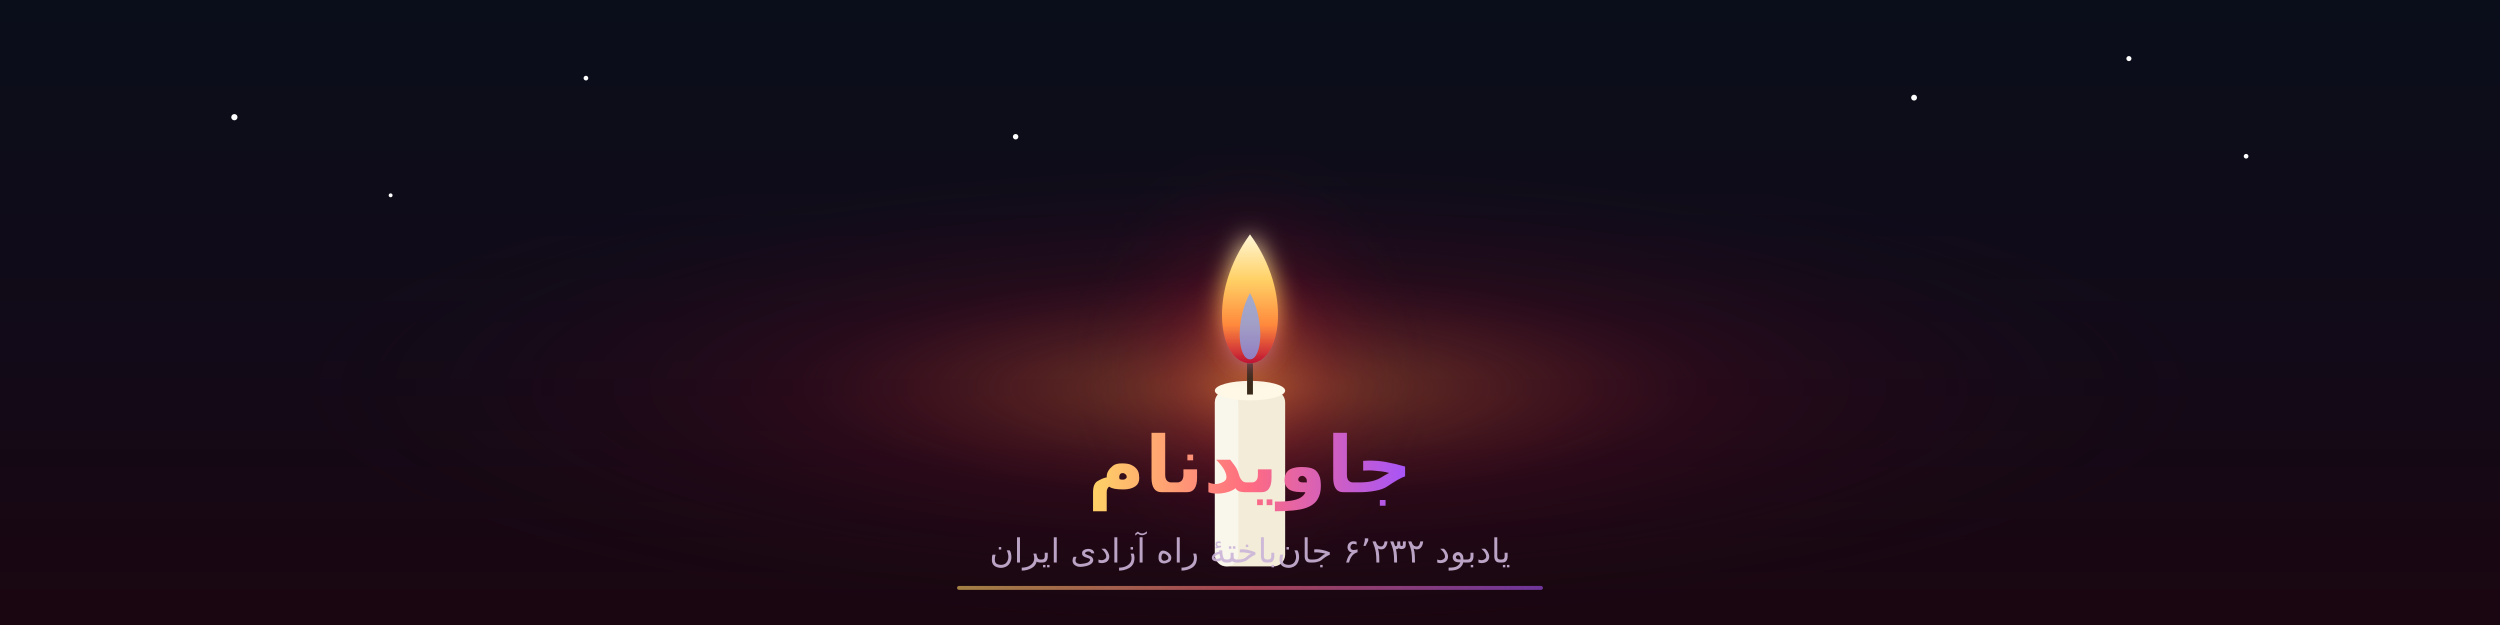
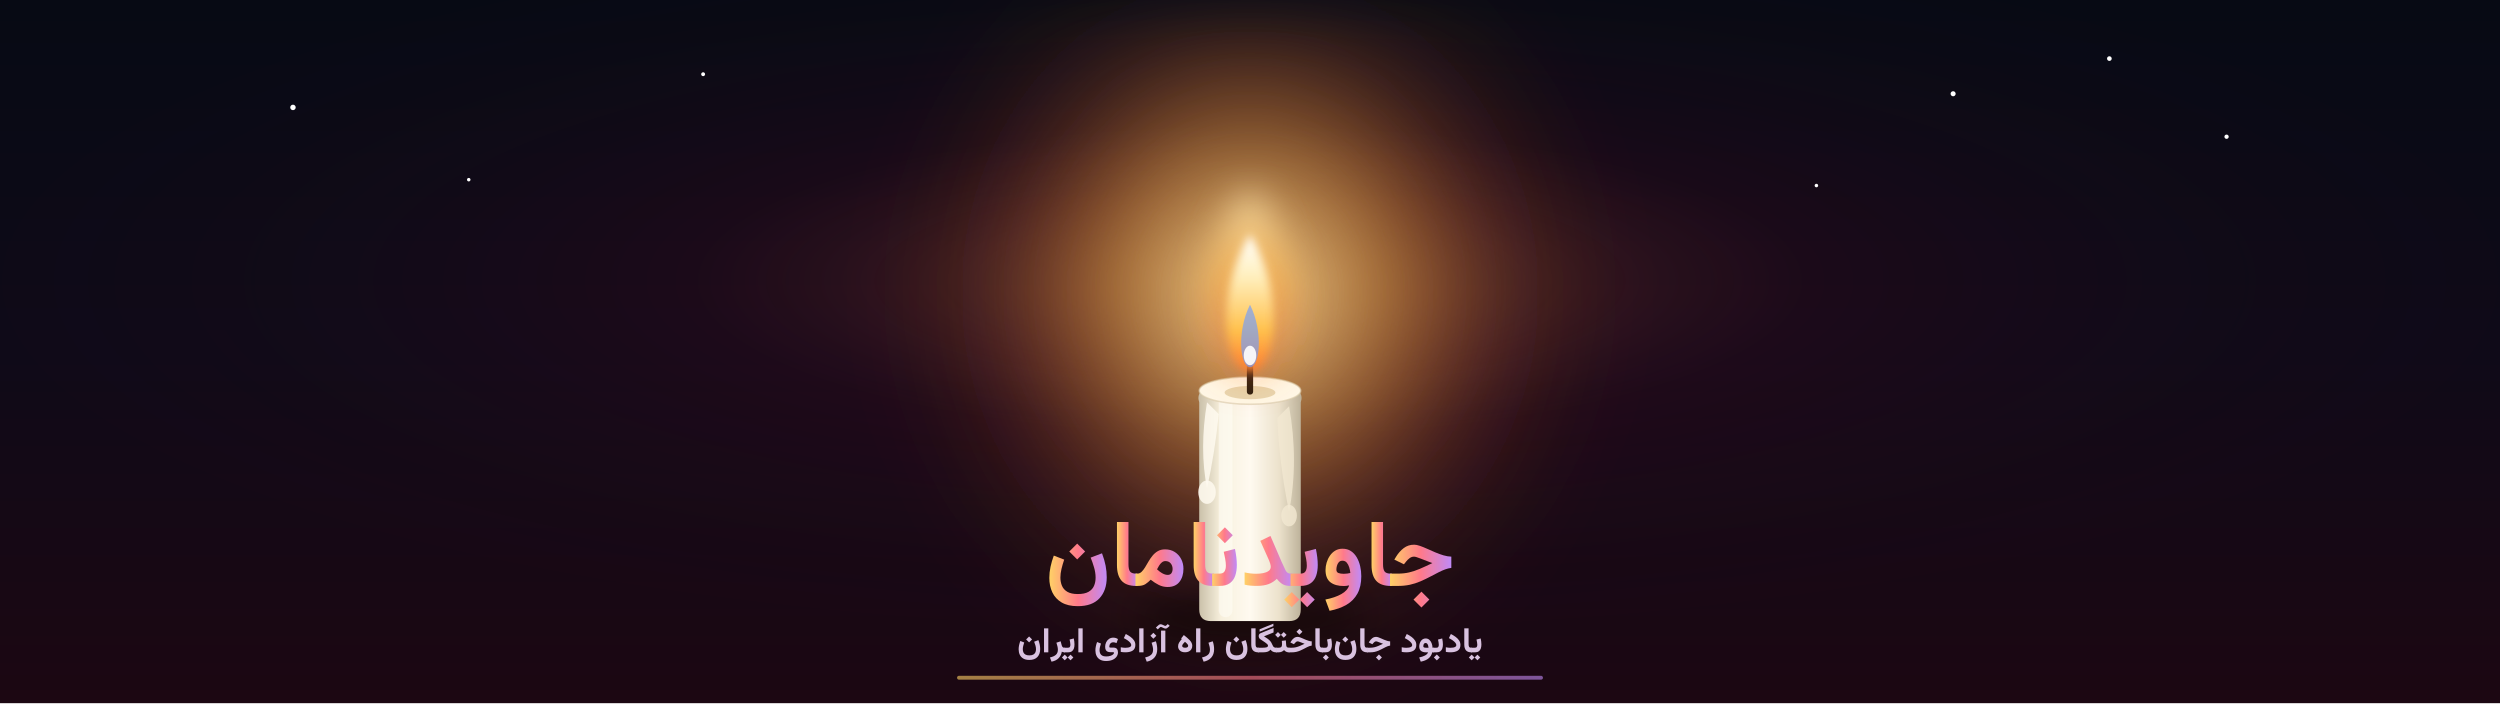
- <svg xmlns="http://www.w3.org/2000/svg" viewBox="0 0 1280 320" width="1280" height="320" role="img" aria-label="Javidnam Memorial Banner">
+ <svg xmlns="http://www.w3.org/2000/svg" viewBox="0 0 1280 360" width="1280" height="360" role="img" aria-label="بنر شمع یادبود جاویدنامان">
  <defs>
    <linearGradient id="bg" x1="0" y1="0" x2="0" y2="1">
-       <stop offset="0%" stop-color="#0a0e1a" />
-       <stop offset="55%" stop-color="#120a18" />
-       <stop offset="100%" stop-color="#1a0610" />
+       <stop offset="0%" stop-color="#070a14" />
+       <stop offset="50%" stop-color="#0f0a18" />
+       <stop offset="100%" stop-color="#1c0712" />
    </linearGradient>
-     <radialGradient id="glow" cx="50%" cy="62%" r="40%">
-       <stop offset="0%" stop-color="#ff8a3d" stop-opacity="0.45" />
-       <stop offset="45%" stop-color="#be1234" stop-opacity="0.12" />
-       <stop offset="100%" stop-color="#0a0e1a" stop-opacity="0" />
+     <radialGradient id="ambient" cx="50%" cy="40%" r="55%">
+       <stop offset="0%" stop-color="#ff9a4d" stop-opacity="0.30" />
+       <stop offset="40%" stop-color="#be1234" stop-opacity="0.08" />
+       <stop offset="100%" stop-color="#070a14" stop-opacity="0" />
    </radialGradient>
-     <linearGradient id="flameGrad" x1="0" y1="0" x2="0" y2="1">
-       <stop offset="0%" stop-color="#fff6d6" />
-       <stop offset="35%" stop-color="#ffd166" />
-       <stop offset="70%" stop-color="#ff8a3d" />
-       <stop offset="100%" stop-color="#be1234" />
+     <radialGradient id="halo" cx="50%" cy="50%" r="50%">
+       <stop offset="0%" stop-color="#ffe9b0" stop-opacity="0.95" />
+       <stop offset="35%" stop-color="#ffb347" stop-opacity="0.55" />
+       <stop offset="70%" stop-color="#ff7a2d" stop-opacity="0.12" />
+       <stop offset="100%" stop-color="#ff7a2d" stop-opacity="0" />
+     </radialGradient>
+     <linearGradient id="flameOuter" x1="0" y1="0" x2="0" y2="1">
+       <stop offset="0%" stop-color="#fff3c4" stop-opacity="0.9" />
+       <stop offset="45%" stop-color="#ffb347" stop-opacity="0.7" />
+       <stop offset="100%" stop-color="#ff5a1f" stop-opacity="0.2" />
+     </linearGradient>
+     <linearGradient id="flameInner" x1="0" y1="0" x2="0" y2="1">
+       <stop offset="0%" stop-color="#ffffff" />
+       <stop offset="30%" stop-color="#fff0c0" />
+       <stop offset="70%" stop-color="#ffc14d" />
+       <stop offset="100%" stop-color="#ff7a2d" />
+     </linearGradient>
+     <linearGradient id="candleBody" x1="0" y1="0" x2="1" y2="0">
+       <stop offset="0%" stop-color="#c9bfa8" />
+       <stop offset="22%" stop-color="#f7f0dd" />
+       <stop offset="50%" stop-color="#fffaf0" />
+       <stop offset="78%" stop-color="#ece2cc" />
+       <stop offset="100%" stop-color="#bcb199" />
    </linearGradient>
    <linearGradient id="titleGrad" x1="0" y1="0" x2="1" y2="0">
      <stop offset="0%" stop-color="#ffd166" />
-       <stop offset="50%" stop-color="#ff6b81" />
-       <stop offset="100%" stop-color="#a855f7" />
-       <animate attributeName="x1" values="0;1;0" dur="8s" repeatCount="indefinite" />
-       <animate attributeName="x2" values="1;2;1" dur="8s" repeatCount="indefinite" />
+       <stop offset="50%" stop-color="#ff7a8a" />
+       <stop offset="100%" stop-color="#c08af7" />
+       <animate attributeName="x1" values="-0.5;0.5;-0.5" dur="9s" repeatCount="indefinite" />
+       <animate attributeName="x2" values="1.5;2.5;1.5" dur="9s" repeatCount="indefinite" />
    </linearGradient>
-     <filter id="soft" x="-50%" y="-50%" width="200%" height="200%">
-       <feGaussianBlur stdDeviation="6" result="b" />
-       <feMerge>
-         <feMergeNode in="b" />
-         <feMergeNode in="SourceGraphic" />
-       </feMerge>
+     <filter id="blurS" x="-80%" y="-80%" width="260%" height="260%">
+       <feGaussianBlur stdDeviation="2.2" />
+     </filter>
+     <filter id="blurM" x="-120%" y="-120%" width="340%" height="340%">
+       <feGaussianBlur stdDeviation="9" />
+     </filter>
+     <filter id="blurL" x="-150%" y="-150%" width="400%" height="400%">
+       <feGaussianBlur stdDeviation="22" />
    </filter>
  </defs>
-   <rect width="1280" height="320" fill="url(#bg)" />
-   <rect width="1280" height="320" fill="url(#glow)" />
-   <g fill="#ffffff">
-     <circle cx="120" cy="60" r="1.6">
-       <animate attributeName="opacity" values="0.2;1;0.2" dur="3s" repeatCount="indefinite" />
+   <rect width="1280" height="360" fill="url(#bg)" />
+   <rect width="1280" height="360" fill="url(#ambient)" />
+   <g fill="#fff">
+     <circle cx="150" cy="55" r="1.4">
+       <animate attributeName="opacity" values="0.2;1;0.2" dur="3.4s" repeatCount="indefinite" />
    </circle>
-     <circle cx="300" cy="40" r="1.2">
-       <animate attributeName="opacity" values="1;0.2;1" dur="4s" repeatCount="indefinite" />
+     <circle cx="360" cy="38" r="1.0">
+       <animate attributeName="opacity" values="1;0.2;1" dur="4.1s" repeatCount="indefinite" />
    </circle>
-     <circle cx="520" cy="70" r="1.4">
-       <animate attributeName="opacity" values="0.3;1;0.3" dur="2.5s" repeatCount="indefinite" />
+     <circle cx="1000" cy="48" r="1.3">
+       <animate attributeName="opacity" values="0.3;1;0.3" dur="2.7s" repeatCount="indefinite" />
    </circle>
-     <circle cx="980" cy="50" r="1.5">
-       <animate attributeName="opacity" values="0.2;1;0.2" dur="3.5s" repeatCount="indefinite" />
+     <circle cx="1140" cy="70" r="1.1">
+       <animate attributeName="opacity" values="1;0.3;1" dur="4.6s" repeatCount="indefinite" />
    </circle>
-     <circle cx="1150" cy="80" r="1.2">
-       <animate attributeName="opacity" values="1;0.3;1" dur="4.5s" repeatCount="indefinite" />
+     <circle cx="1080" cy="30" r="1.2">
+       <animate attributeName="opacity" values="0.3;1;0.3" dur="3.2s" repeatCount="indefinite" />
    </circle>
-     <circle cx="1090" cy="30" r="1.3">
-       <animate attributeName="opacity" values="0.3;1;0.3" dur="3s" repeatCount="indefinite" />
+     <circle cx="240" cy="92" r="0.9">
+       <animate attributeName="opacity" values="0.4;1;0.4" dur="5.0s" repeatCount="indefinite" />
    </circle>
-     <circle cx="200" cy="100" r="1.0">
-       <animate attributeName="opacity" values="0.4;1;0.4" dur="5s" repeatCount="indefinite" />
+     <circle cx="930" cy="95" r="0.9">
+       <animate attributeName="opacity" values="0.5;1;0.5" dur="3.8s" repeatCount="indefinite" />
    </circle>
  </g>
-   <ellipse cx="640" cy="150" rx="120" ry="150" fill="url(#glow)">
-     <animate attributeName="opacity" values="0.7;1;0.7" dur="3.2s" repeatCount="indefinite" />
-   </ellipse>
  <g transform="translate(640,0)">
-     <rect x="-18" y="200" width="36" height="90" rx="6" fill="#f3ecd8" />
-     <rect x="-18" y="200" width="12" height="90" rx="6" fill="#ffffff" opacity="0.5" />
-     <ellipse cx="0" cy="200" rx="18" ry="5" fill="#fff8e6" />
-     <rect x="-1.5" y="186" width="3" height="16" fill="#3a2a1a" />
-     <g filter="url(#soft)">
-       <path d="M0,120 C-22,150 -16,186 0,186 C16,186 22,150 0,120 Z" fill="url(#flameGrad)">
-         <animate attributeName="d" values="M0,120 C-22,150 -16,186 0,186 C16,186 22,150 0,120 Z;                    M0,112 C-18,148 -18,186 0,186 C18,186 18,148 0,112 Z;                    M0,124 C-24,152 -14,186 0,186 C14,186 24,152 0,124 Z;                    M0,120 C-22,150 -16,186 0,186 C16,186 22,150 0,120 Z" dur="1.4s" repeatCount="indefinite" />
+     <ellipse cx="0" cy="150" rx="180" ry="200" fill="url(#halo)" filter="url(#blurL)">
+       <animate attributeName="opacity" values="0.75;1;0.8;1;0.75" dur="4.5s" repeatCount="indefinite" />
+       <animate attributeName="rx" values="175;190;178;190;175" dur="4.5s" repeatCount="indefinite" />
+     </ellipse>
+     <g>
+       <ellipse cx="0" cy="316" rx="60" ry="12" fill="#000" opacity="0.45" filter="url(#blurM)" />
+       <path d="M-26,206 Q-28,200 -20,198 L20,198 Q28,200 26,206 L26,312 Q26,318 20,318 L-20,318 Q-26,318 -26,312 Z" fill="url(#candleBody)" />
+       <rect x="-16" y="200" width="7" height="116" rx="3.5" fill="#fffdf5" opacity="0.55" />
+       <ellipse cx="0" cy="200" rx="26" ry="7" fill="#fff8e6" />
+       <ellipse cx="0" cy="200" rx="26" ry="7" fill="none" stroke="#d8caa8" stroke-width="0.8" opacity="0.6" />
+       <ellipse cx="0" cy="201" rx="13" ry="3.4" fill="#e7d6b0" />
+       <path d="M-22,206 Q-26,230 -22,250 Q-18,232 -16,212 Z" fill="#fffaf0" opacity="0.85" />
+       <path d="M20,208 Q25,236 20,262 Q15,238 14,214 Z" fill="#f3e9d2" opacity="0.8" />
+       <ellipse cx="-22" cy="252" rx="4.5" ry="6" fill="#fffaf0" opacity="0.85" />
+       <ellipse cx="20" cy="264" rx="4" ry="5.5" fill="#f3e9d2" opacity="0.8" />
+     </g>
+     <rect x="-1.6" y="178" width="3.2" height="24" rx="1.4" fill="#2a1d10" />
+     <rect x="-1.6" y="178" width="3.2" height="9" rx="1.4" fill="#1a1209" />
+     <g>
+       <animateTransform attributeName="transform" type="translate" values="0 0; -1.5 0; 1 0; -0.5 0; 0 0" dur="2.1s" repeatCount="indefinite" />
+       <path filter="url(#blurM)" fill="url(#flameOuter)" d="M0,96 C-34,140 -26,196 0,196 C26,196 34,140 0,96 Z">
+         <animate attributeName="d" dur="1.5s" repeatCount="indefinite" values="M0,96 C-34,140 -26,196 0,196 C26,196 34,140 0,96 Z;                    M0,84 C-30,138 -30,196 0,196 C30,196 30,138 0,84 Z;                    M0,100 C-36,144 -24,196 0,196 C24,196 36,144 0,100 Z;                    M0,96 C-34,140 -26,196 0,196 C26,196 34,140 0,96 Z" />
      </path>
-       <path d="M0,150 C-8,165 -6,184 0,184 C6,184 8,165 0,150 Z" fill="#7aa7ff" opacity="0.7">
-         <animate attributeName="opacity" values="0.5;0.85;0.5" dur="1.2s" repeatCount="indefinite" />
+       <path filter="url(#blurS)" fill="url(#flameInner)" d="M0,120 C-18,150 -14,190 0,190 C14,190 18,150 0,120 Z">
+         <animate attributeName="d" dur="1.3s" repeatCount="indefinite" values="M0,120 C-18,150 -14,190 0,190 C14,190 18,150 0,120 Z;                    M0,112 C-15,148 -16,190 0,190 C16,190 15,148 0,112 Z;                    M0,124 C-20,152 -12,190 0,190 C12,190 20,152 0,124 Z;                    M0,120 C-18,150 -14,190 0,190 C14,190 18,150 0,120 Z" />
      </path>
+       <path fill="#6f9bff" opacity="0.65" d="M0,156 C-7,170 -5,188 0,188 C5,188 7,170 0,156 Z">
+         <animate attributeName="opacity" values="0.45;0.8;0.45" dur="1.1s" repeatCount="indefinite" />
+       </path>
+       <ellipse cx="0" cy="182" rx="3.2" ry="5" fill="#ffffff" opacity="0.9">
+         <animate attributeName="opacity" values="0.7;1;0.7" dur="1.0s" repeatCount="indefinite" />
+       </ellipse>
+     </g>
+     <g fill="#ffd27a">
+       <circle cx="6" cy="120" r="1.4" opacity="0">
+         <animate attributeName="cy" values="120;70" dur="2.6s" repeatCount="indefinite" />
+         <animate attributeName="opacity" values="0;0.9;0" dur="2.6s" repeatCount="indefinite" />
+         <animate attributeName="cx" values="6;12;4" dur="2.6s" repeatCount="indefinite" />
+       </circle>
+       <circle cx="-5" cy="130" r="1.1" opacity="0">
+         <animate attributeName="cy" values="130;60" dur="3.2s" begin="0.8s" repeatCount="indefinite" />
+         <animate attributeName="opacity" values="0;0.8;0" dur="3.2s" begin="0.8s" repeatCount="indefinite" />
+         <animate attributeName="cx" values="-5;-12;-2" dur="3.2s" begin="0.8s" repeatCount="indefinite" />
+       </circle>
+       <circle cx="2" cy="125" r="0.9" opacity="0">
+         <animate attributeName="cy" values="125;65" dur="3.6s" begin="1.6s" repeatCount="indefinite" />
+         <animate attributeName="opacity" values="0;0.7;0" dur="3.6s" begin="1.6s" repeatCount="indefinite" />
+       </circle>
    </g>
  </g>
-   <text x="640" y="252" text-anchor="middle" font-family="Vazirmatn, Tahoma, sans-serif" font-size="40" font-weight="800" fill="url(#titleGrad)">جاویدنام</text>
-   <text x="640" y="288" text-anchor="middle" font-family="Vazirmatn, Tahoma, sans-serif" font-size="17" fill="#cbb4d8" opacity="0.9">یادبود ۶٬۲۳۲ جان‌باختهٔ راه آزادی ایران</text>
-   <rect x="490" y="300" width="300" height="2" rx="1" fill="url(#titleGrad)" opacity="0.6">
-     <animate attributeName="width" values="120;300;120" dur="4s" repeatCount="indefinite" />
-     <animate attributeName="x" values="580;490;580" dur="4s" repeatCount="indefinite" />
+   <path transform="translate(535.21,300.00) scale(0.02344,-0.02344)" d="M696 925 869 752 696 579 523 752ZM709 -177Q858 -177 942.5 -129.0Q1027 -81 1062.5 0.0Q1098 81 1098 181Q1098 291 1064.0 406.0Q1030 521 990 619L1238 713Q1293 567 1317.0 441.5Q1341 316 1341 189Q1341 -100 1181.5 -271.0Q1022 -442 709 -442Q493 -442 355.5 -360.5Q218 -279 152.5 -139.0Q87 1 87 175Q87 292 113.0 416.0Q139 540 185 663L412 575Q377 472 353.0 372.0Q329 272 329 184Q329 85 363.5 3.0Q398 -79 481.0 -128.0Q564 -177 709 -177Z" fill="url(#titleGrad)" />
+   <path transform="translate(568.63,300.00) scale(0.02344,-0.02344)" d="M139 1397H390V475Q390 362 424.5 315.5Q459 269 558 269H583V0H558Q341 0 240.0 113.5Q139 227 139 456Z" fill="url(#titleGrad)" />
+   <path transform="translate(581.83,300.00) scale(0.02344,-0.02344)" d="M682 -23Q579 -23 490.0 21.5Q401 66 313 136Q256 78 196.5 39.0Q137 0 24 0H-20V269H19Q72 269 112.5 307.5Q153 346 189.5 406.0Q226 466 265.0 534.0Q304 602 353.5 662.0Q403 722 469.0 760.5Q535 799 626 799Q749 799 839.5 740.5Q930 682 979.0 586.0Q1028 490 1028 376Q1028 201 941.0 89.0Q854 -23 682 -23ZM634 543Q591 543 556.5 514.5Q522 486 496.0 444.0Q470 402 451 363Q507 310 559 280Q597 258 628.0 249.5Q659 241 683 241Q740 241 765.5 279.0Q791 317 791 371Q791 442 749.5 492.5Q708 543 634 543Z" fill="url(#titleGrad)" />
+   <path transform="translate(607.89,300.00) scale(0.02344,-0.02344)" d="M139 1397H390V475Q390 362 424.5 315.5Q459 269 558 269H583V0H558Q341 0 240.0 113.5Q139 227 139 456Z" fill="url(#titleGrad)" />
+   <path transform="translate(621.09,300.00) scale(0.02344,-0.02344)" d="M140 0H-20V269H140Q221 269 250.5 318.0Q280 367 280 443Q280 511 265.0 590.5Q250 670 233 746L478 809Q497 718 508.0 628.5Q519 539 519 458Q519 327 484.0 223.5Q449 120 366.0 60.0Q283 0 140 0ZM258 1280 431 1107 258 934 85 1107Z" fill="url(#titleGrad)" />
+   <path transform="translate(635.24,300.00) scale(0.02344,-0.02344)" d="M657 419Q657 445 645.5 485.5Q634 526 621 554L428 985L650 1092L894 526Q944 411 980.5 340.0Q1017 269 1088 269H1130V0H1088Q974 0 908.0 43.0Q842 86 789 156Q714 80 609.0 40.5Q504 1 352 1Q268 1 207.5 7.0Q147 13 85 28V296Q216 266 337 266Q420 266 493.0 280.5Q566 295 611.5 328.5Q657 362 657 419Z" fill="url(#titleGrad)" />
+   <path transform="translate(661.26,300.00) scale(0.02344,-0.02344)" d="M194 0H-22V269H194Q275 269 304.5 318.0Q334 367 334 443Q334 511 319.0 590.5Q304 670 287 746L532 809Q551 718 562.0 628.5Q573 539 573 458Q573 327 538.0 223.5Q503 120 420.0 60.0Q337 0 194 0ZM341 -134 507 -298 341 -464 177 -298ZM5 -134 171 -298 5 -464 -159 -298Z" fill="url(#titleGrad)" />
+   <path transform="translate(676.68,300.00) scale(0.02344,-0.02344)" d="M866 212Q866 -14 782.5 -167.0Q699 -320 543.5 -411.0Q388 -502 173 -543L82 -297Q291 -256 429.0 -178.5Q567 -101 601 13Q538 -2 485 -2Q298 -2 191.5 80.5Q85 163 85 348Q85 427 109.0 509.0Q133 591 180.0 660.0Q227 729 296.5 771.0Q366 813 457 813Q562 813 639.0 762.0Q716 711 766.5 625.0Q817 539 841.5 432.0Q866 325 866 212ZM483 265Q525 265 562.5 270.5Q600 276 627 283Q621 345 602.0 407.0Q583 469 547.5 510.0Q512 551 455 551Q403 551 374.0 517.0Q345 483 333.5 438.0Q322 393 322 358Q322 300 366.5 282.5Q411 265 483 265Z" fill="url(#titleGrad)" />
+   <path transform="translate(698.97,300.00) scale(0.02344,-0.02344)" d="M139 1397H390V475Q390 362 424.5 315.5Q459 269 558 269H583V0H558Q341 0 240.0 113.5Q139 227 139 456Z" fill="url(#titleGrad)" />
+   <path transform="translate(712.16,300.00) scale(0.02344,-0.02344)" d="M666 -125 839 -298 666 -471 493 -298ZM-20 269H150Q285 269 398.0 295.5Q511 322 631.0 373.5Q751 425 904 499Q753 555 647.5 597.5Q542 640 506 640Q451 640 406.5 606.0Q362 572 332 533L284 473L74 575L113 639Q182 752 279.5 826.5Q377 901 507 901Q561 901 634.5 875.0Q708 849 793.0 810.5Q878 772 968.5 733.5Q1059 695 1148.5 668.5Q1238 642 1319 640V394Q1250 385 1186.5 362.0Q1123 339 1051.0 303.0Q979 267 884 216Q756 148 643.0 99.5Q530 51 411.5 25.5Q293 0 147 0H-20Z" fill="url(#titleGrad)" />
+   <path transform="translate(520.78,334.00) scale(0.00879,-0.00879)" d="M696 925 869 752 696 579 523 752ZM709 -177Q858 -177 942.5 -129.0Q1027 -81 1062.5 0.0Q1098 81 1098 181Q1098 291 1064.0 406.0Q1030 521 990 619L1238 713Q1293 567 1317.0 441.5Q1341 316 1341 189Q1341 -100 1181.5 -271.0Q1022 -442 709 -442Q493 -442 355.5 -360.5Q218 -279 152.5 -139.0Q87 1 87 175Q87 292 113.0 416.0Q139 540 185 663L412 575Q377 472 353.0 372.0Q329 272 329 184Q329 85 363.5 3.0Q398 -79 481.0 -128.0Q564 -177 709 -177Z" fill="#d9c2e0" />
+   <path transform="translate(533.31,334.00) scale(0.00879,-0.00879)" d="M390 1397V1H140V1397Z" fill="#d9c2e0" />
+   <path transform="translate(537.97,334.00) scale(0.00879,-0.00879)" d="M804 0Q755 0 714.5 11.0Q674 22 647 39Q611 -184 461.0 -338.5Q311 -493 46 -544L-46 -298Q176 -250 296.5 -147.0Q417 -44 417 155Q417 245 390.5 354.5Q364 464 331 562L579 644L637 421Q654 353 690.0 311.0Q726 269 793 269H832V0Z" fill="#d9c2e0" />
+   <path transform="translate(545.10,334.00) scale(0.00879,-0.00879)" d="M194 0H-22V269H194Q275 269 304.5 318.0Q334 367 334 443Q334 511 319.0 590.5Q304 670 287 746L532 809Q551 718 562.0 628.5Q573 539 573 458Q573 327 538.0 223.5Q503 120 420.0 60.0Q337 0 194 0ZM341 -134 507 -298 341 -464 177 -298ZM5 -134 171 -298 5 -464 -159 -298Z" fill="#d9c2e0" />
+   <path transform="translate(550.89,334.00) scale(0.00879,-0.00879)" d="M390 1397V1H140V1397Z" fill="#d9c2e0" />
+   <path transform="translate(560.08,334.00) scale(0.00879,-0.00879)" d="M709 -504Q493 -504 355.5 -422.5Q218 -341 152.5 -201.0Q87 -61 87 113Q87 229 113.0 353.5Q139 478 185 601L412 513Q377 410 353.0 310.0Q329 210 329 121Q329 23 363.5 -59.0Q398 -141 481.0 -190.0Q564 -239 709 -239Q859 -239 961.5 -204.0Q1064 -169 1117.0 -120.5Q1170 -72 1170 -31Q1170 -13 1160.0 -1.5Q1150 10 1124 10H962Q888 10 817.5 32.5Q747 55 701.0 123.0Q655 191 655 327Q655 465 713.5 585.5Q772 706 879.0 781.0Q986 856 1132 856Q1202 856 1271.5 835.5Q1341 815 1402 772L1317 537Q1266 564 1220.0 575.0Q1174 586 1133 586Q1021 586 958.5 512.0Q896 438 896 328Q896 297 913.5 287.5Q931 278 963 278H1114Q1279 278 1340.5 200.0Q1402 122 1402 1Q1402 -136 1321.5 -251.0Q1241 -366 1086.5 -435.0Q932 -504 709 -504Z" fill="#d9c2e0" />
+   <path transform="translate(573.08,334.00) scale(0.00879,-0.00879)" d="M346 265Q438 265 517.5 279.0Q597 293 646.5 327.5Q696 362 696 424Q696 487 639.0 557.5Q582 628 484.0 698.0Q386 768 263 828L378 1068Q526 995 652.5 902.5Q779 810 857.0 694.0Q935 578 935 433Q935 203 781.0 102.5Q627 2 361 2Q284 2 216.5 8.0Q149 14 85 27V295Q150 282 221.5 273.5Q293 265 346 265Z" fill="#d9c2e0" />
+   <path transform="translate(582.05,334.00) scale(0.00879,-0.00879)" d="M390 1397V1H140V1397Z" fill="#d9c2e0" />
+   <path transform="translate(586.71,334.00) scale(0.00879,-0.00879)" d="M434 1139 607 966 434 793 261 966ZM48 -544 -46 -298Q176 -250 296.5 -147.0Q417 -44 417 155Q417 245 390.5 354.5Q364 464 331 562L580 644Q618 536 638.5 415.5Q659 295 659 182Q659 -120 495.5 -304.0Q332 -488 48 -544Z" fill="#d9c2e0" />
+   <path transform="translate(593.23,334.00) scale(0.00879,-0.00879)" d="M362 1545Q375 1540 385 1540Q408 1540 427.0 1554.5Q446 1569 473 1594L531 1647L643 1545L579 1484Q529 1436 488.0 1410.0Q447 1384 401 1384Q360 1384 306 1408L177 1467Q152 1479 131 1479Q105 1479 79.5 1459.5Q54 1440 15 1400L-49 1336L-162 1439L-97 1506Q-34 1571 15.5 1604.0Q65 1637 113 1637Q140 1637 169.0 1628.5Q198 1620 233 1604ZM390 1265V1H140V1265Z" fill="#d9c2e0" />
+   <path transform="translate(602.43,334.00) scale(0.00879,-0.00879)" d="M302 773 263 808 419 1008Q510 935 597.5 863.0Q685 791 756.0 715.5Q827 640 869.0 558.0Q911 476 911 384Q911 266 858.0 181.0Q805 96 712.0 50.0Q619 4 498 4Q298 4 191.5 102.5Q85 201 85 350Q85 474 146.5 571.5Q208 669 302 773ZM672 385Q672 420 642.5 461.0Q613 502 570.0 542.0Q527 582 486 613Q426 558 375.0 493.5Q324 429 324 375Q324 326 369.5 297.5Q415 269 497 269Q672 269 672 385Z" fill="#d9c2e0" />
+   <path transform="translate(611.17,334.00) scale(0.00879,-0.00879)" d="M390 1397V1H140V1397Z" fill="#d9c2e0" />
+   <path transform="translate(615.83,334.00) scale(0.00879,-0.00879)" d="M48 -544 -46 -298Q176 -250 296.5 -147.0Q417 -44 417 155Q417 245 390.5 354.5Q364 464 331 562L580 644Q618 536 638.5 415.5Q659 295 659 182Q659 -120 495.5 -304.0Q332 -488 48 -544Z" fill="#d9c2e0" />
+   <path transform="translate(626.89,334.00) scale(0.00879,-0.00879)" d="M696 925 869 752 696 579 523 752ZM709 -177Q858 -177 942.5 -129.0Q1027 -81 1062.5 0.0Q1098 81 1098 181Q1098 291 1064.0 406.0Q1030 521 990 619L1238 713Q1293 567 1317.0 441.5Q1341 316 1341 189Q1341 -100 1181.5 -271.0Q1022 -442 709 -442Q493 -442 355.5 -360.5Q218 -279 152.5 -139.0Q87 1 87 175Q87 292 113.0 416.0Q139 540 185 663L412 575Q377 472 353.0 372.0Q329 272 329 184Q329 85 363.5 3.0Q398 -79 481.0 -128.0Q564 -177 709 -177Z" fill="#d9c2e0" />
+   <path transform="translate(639.42,334.00) scale(0.00879,-0.00879)" d="M139 1397H390V475Q390 362 424.5 315.5Q459 269 558 269H583V0H558Q341 0 240.0 113.5Q139 227 139 456Z" fill="#d9c2e0" />
+   <path transform="translate(644.37,334.00) scale(0.00879,-0.00879)" d="M62 1201V1344L865 1671V1527ZM319 933Q449 853 538.5 787.0Q628 721 688.0 648.5Q748 576 789 476Q820 401 849.0 355.5Q878 310 921.5 289.5Q965 269 1038 269H1066V0H1038Q920 0 838.5 37.0Q757 74 699 159Q650 101 589.5 66.0Q529 31 441.5 15.5Q354 0 224 0H-20V269H223Q390 269 470.5 294.0Q551 319 551 395Q551 434 502.5 481.5Q454 529 380.5 579.5Q307 630 229.0 680.0Q151 730 91 774Q51 803 30.5 851.0Q10 899 10 948Q10 1003 35.5 1047.5Q61 1092 114 1113L876 1424V1159Z" fill="#d9c2e0" />
+   <path transform="translate(653.56,334.00) scale(0.00879,-0.00879)" d="M422 1182 588 1018 422 852 258 1018ZM86 1182 252 1018 86 852 -78 1018ZM-20 269H120Q233 269 277.0 310.0Q321 351 321 455Q321 511 318.5 564.0Q316 617 311 669L545 697L565 421Q570 342 609.5 305.5Q649 269 733 269H754V0H731Q629 0 558.5 37.0Q488 74 443 134Q384 70 299.5 35.0Q215 0 120 0H-20Z" fill="#d9c2e0" />
+   <path transform="translate(660.01,334.00) scale(0.00879,-0.00879)" d="M603 1373 776 1200 603 1027 430 1200ZM-20 269H150Q285 269 398.0 295.5Q511 322 631.0 373.5Q751 425 904 499Q753 555 647.5 597.5Q542 640 506 640Q451 640 406.5 606.0Q362 572 332 533L284 473L74 575L113 639Q182 752 279.5 826.5Q377 901 507 901Q561 901 634.5 875.0Q708 849 793.0 810.5Q878 772 968.5 733.5Q1059 695 1148.5 668.5Q1238 642 1319 640V394Q1250 385 1186.5 362.0Q1123 339 1051.0 303.0Q979 267 884 216Q756 148 643.0 99.5Q530 51 411.5 25.5Q293 0 147 0H-20Z" fill="#d9c2e0" />
+   <path transform="translate(672.25,334.00) scale(0.00879,-0.00879)" d="M139 1397H390V475Q390 362 424.5 315.5Q459 269 558 269H583V0H558Q341 0 240.0 113.5Q139 227 139 456Z" fill="#d9c2e0" />
+   <path transform="translate(677.20,334.00) scale(0.00879,-0.00879)" d="M160 0H-21V269H160Q241 269 270.5 318.0Q300 367 300 443Q300 511 285.0 590.5Q270 670 253 746L498 809Q517 718 528.0 628.5Q539 539 539 458Q539 327 504.0 223.5Q469 120 386.0 60.0Q303 0 160 0ZM185 -125 358 -298 185 -471 12 -298Z" fill="#d9c2e0" />
+   <path transform="translate(682.68,334.00) scale(0.00879,-0.00879)" d="M696 925 869 752 696 579 523 752ZM709 -177Q858 -177 942.5 -129.0Q1027 -81 1062.5 0.0Q1098 81 1098 181Q1098 291 1064.0 406.0Q1030 521 990 619L1238 713Q1293 567 1317.0 441.5Q1341 316 1341 189Q1341 -100 1181.5 -271.0Q1022 -442 709 -442Q493 -442 355.5 -360.5Q218 -279 152.5 -139.0Q87 1 87 175Q87 292 113.0 416.0Q139 540 185 663L412 575Q377 472 353.0 372.0Q329 272 329 184Q329 85 363.5 3.0Q398 -79 481.0 -128.0Q564 -177 709 -177Z" fill="#d9c2e0" />
+   <path transform="translate(695.21,334.00) scale(0.00879,-0.00879)" d="M139 1397H390V475Q390 362 424.5 315.5Q459 269 558 269H583V0H558Q341 0 240.0 113.5Q139 227 139 456Z" fill="#d9c2e0" />
+   <path transform="translate(700.16,334.00) scale(0.00879,-0.00879)" d="M666 -125 839 -298 666 -471 493 -298ZM-20 269H150Q285 269 398.0 295.5Q511 322 631.0 373.5Q751 425 904 499Q753 555 647.5 597.5Q542 640 506 640Q451 640 406.5 606.0Q362 572 332 533L284 473L74 575L113 639Q182 752 279.5 826.5Q377 901 507 901Q561 901 634.5 875.0Q708 849 793.0 810.5Q878 772 968.5 733.5Q1059 695 1148.5 668.5Q1238 642 1319 640V394Q1250 385 1186.5 362.0Q1123 339 1051.0 303.0Q979 267 884 216Q756 148 643.0 99.5Q530 51 411.5 25.5Q293 0 147 0H-20Z" fill="#d9c2e0" />
+   <path transform="translate(716.93,334.00) scale(0.00879,-0.00879)" d="M346 265Q438 265 517.5 279.0Q597 293 646.5 327.5Q696 362 696 424Q696 487 639.0 557.5Q582 628 484.0 698.0Q386 768 263 828L378 1068Q526 995 652.5 902.5Q779 810 857.0 694.0Q935 578 935 433Q935 203 781.0 102.5Q627 2 361 2Q284 2 216.5 8.0Q149 14 85 27V295Q150 282 221.5 273.5Q293 265 346 265Z" fill="#d9c2e0" />
+   <path transform="translate(725.90,334.00) scale(0.00879,-0.00879)" d="M457 809Q579 809 666.5 736.5Q754 664 803.5 541.5Q853 419 861 269H945V0H843Q790 -217 629.0 -351.5Q468 -486 173 -543L82 -297Q278 -259 419.5 -184.0Q561 -109 599 0H493Q294 0 189.5 83.0Q85 166 85 348Q85 422 108.0 502.5Q131 583 177.0 652.5Q223 722 293.0 765.5Q363 809 457 809ZM490 269H627Q621 339 602.0 402.0Q583 465 547.5 504.5Q512 544 455 544Q405 544 375.5 512.5Q346 481 334.0 437.5Q322 394 322 358Q322 302 367.0 285.5Q412 269 490 269Z" fill="#d9c2e0" />
+   <path transform="translate(734.03,334.00) scale(0.00879,-0.00879)" d="M160 0H-21V269H160Q241 269 270.5 318.0Q300 367 300 443Q300 511 285.0 590.5Q270 670 253 746L498 809Q517 718 528.0 628.5Q539 539 539 458Q539 327 504.0 223.5Q469 120 386.0 60.0Q303 0 160 0ZM185 -125 358 -298 185 -471 12 -298Z" fill="#d9c2e0" />
+   <path transform="translate(739.52,334.00) scale(0.00879,-0.00879)" d="M346 265Q438 265 517.5 279.0Q597 293 646.5 327.5Q696 362 696 424Q696 487 639.0 557.5Q582 628 484.0 698.0Q386 768 263 828L378 1068Q526 995 652.5 902.5Q779 810 857.0 694.0Q935 578 935 433Q935 203 781.0 102.5Q627 2 361 2Q284 2 216.5 8.0Q149 14 85 27V295Q150 282 221.5 273.5Q293 265 346 265Z" fill="#d9c2e0" />
+   <path transform="translate(748.49,334.00) scale(0.00879,-0.00879)" d="M139 1397H390V475Q390 362 424.5 315.5Q459 269 558 269H583V0H558Q341 0 240.0 113.5Q139 227 139 456Z" fill="#d9c2e0" />
+   <path transform="translate(753.44,334.00) scale(0.00879,-0.00879)" d="M194 0H-22V269H194Q275 269 304.5 318.0Q334 367 334 443Q334 511 319.0 590.5Q304 670 287 746L532 809Q551 718 562.0 628.5Q573 539 573 458Q573 327 538.0 223.5Q503 120 420.0 60.0Q337 0 194 0ZM341 -134 507 -298 341 -464 177 -298ZM5 -134 171 -298 5 -464 -159 -298Z" fill="#d9c2e0" />
+   <rect x="490" y="346" width="300" height="2" rx="1" fill="url(#titleGrad)" opacity="0.6">
+     <animate attributeName="width" values="140;300;140" dur="4.5s" repeatCount="indefinite" />
+     <animate attributeName="x" values="570;490;570" dur="4.5s" repeatCount="indefinite" />
  </rect>
</svg>
